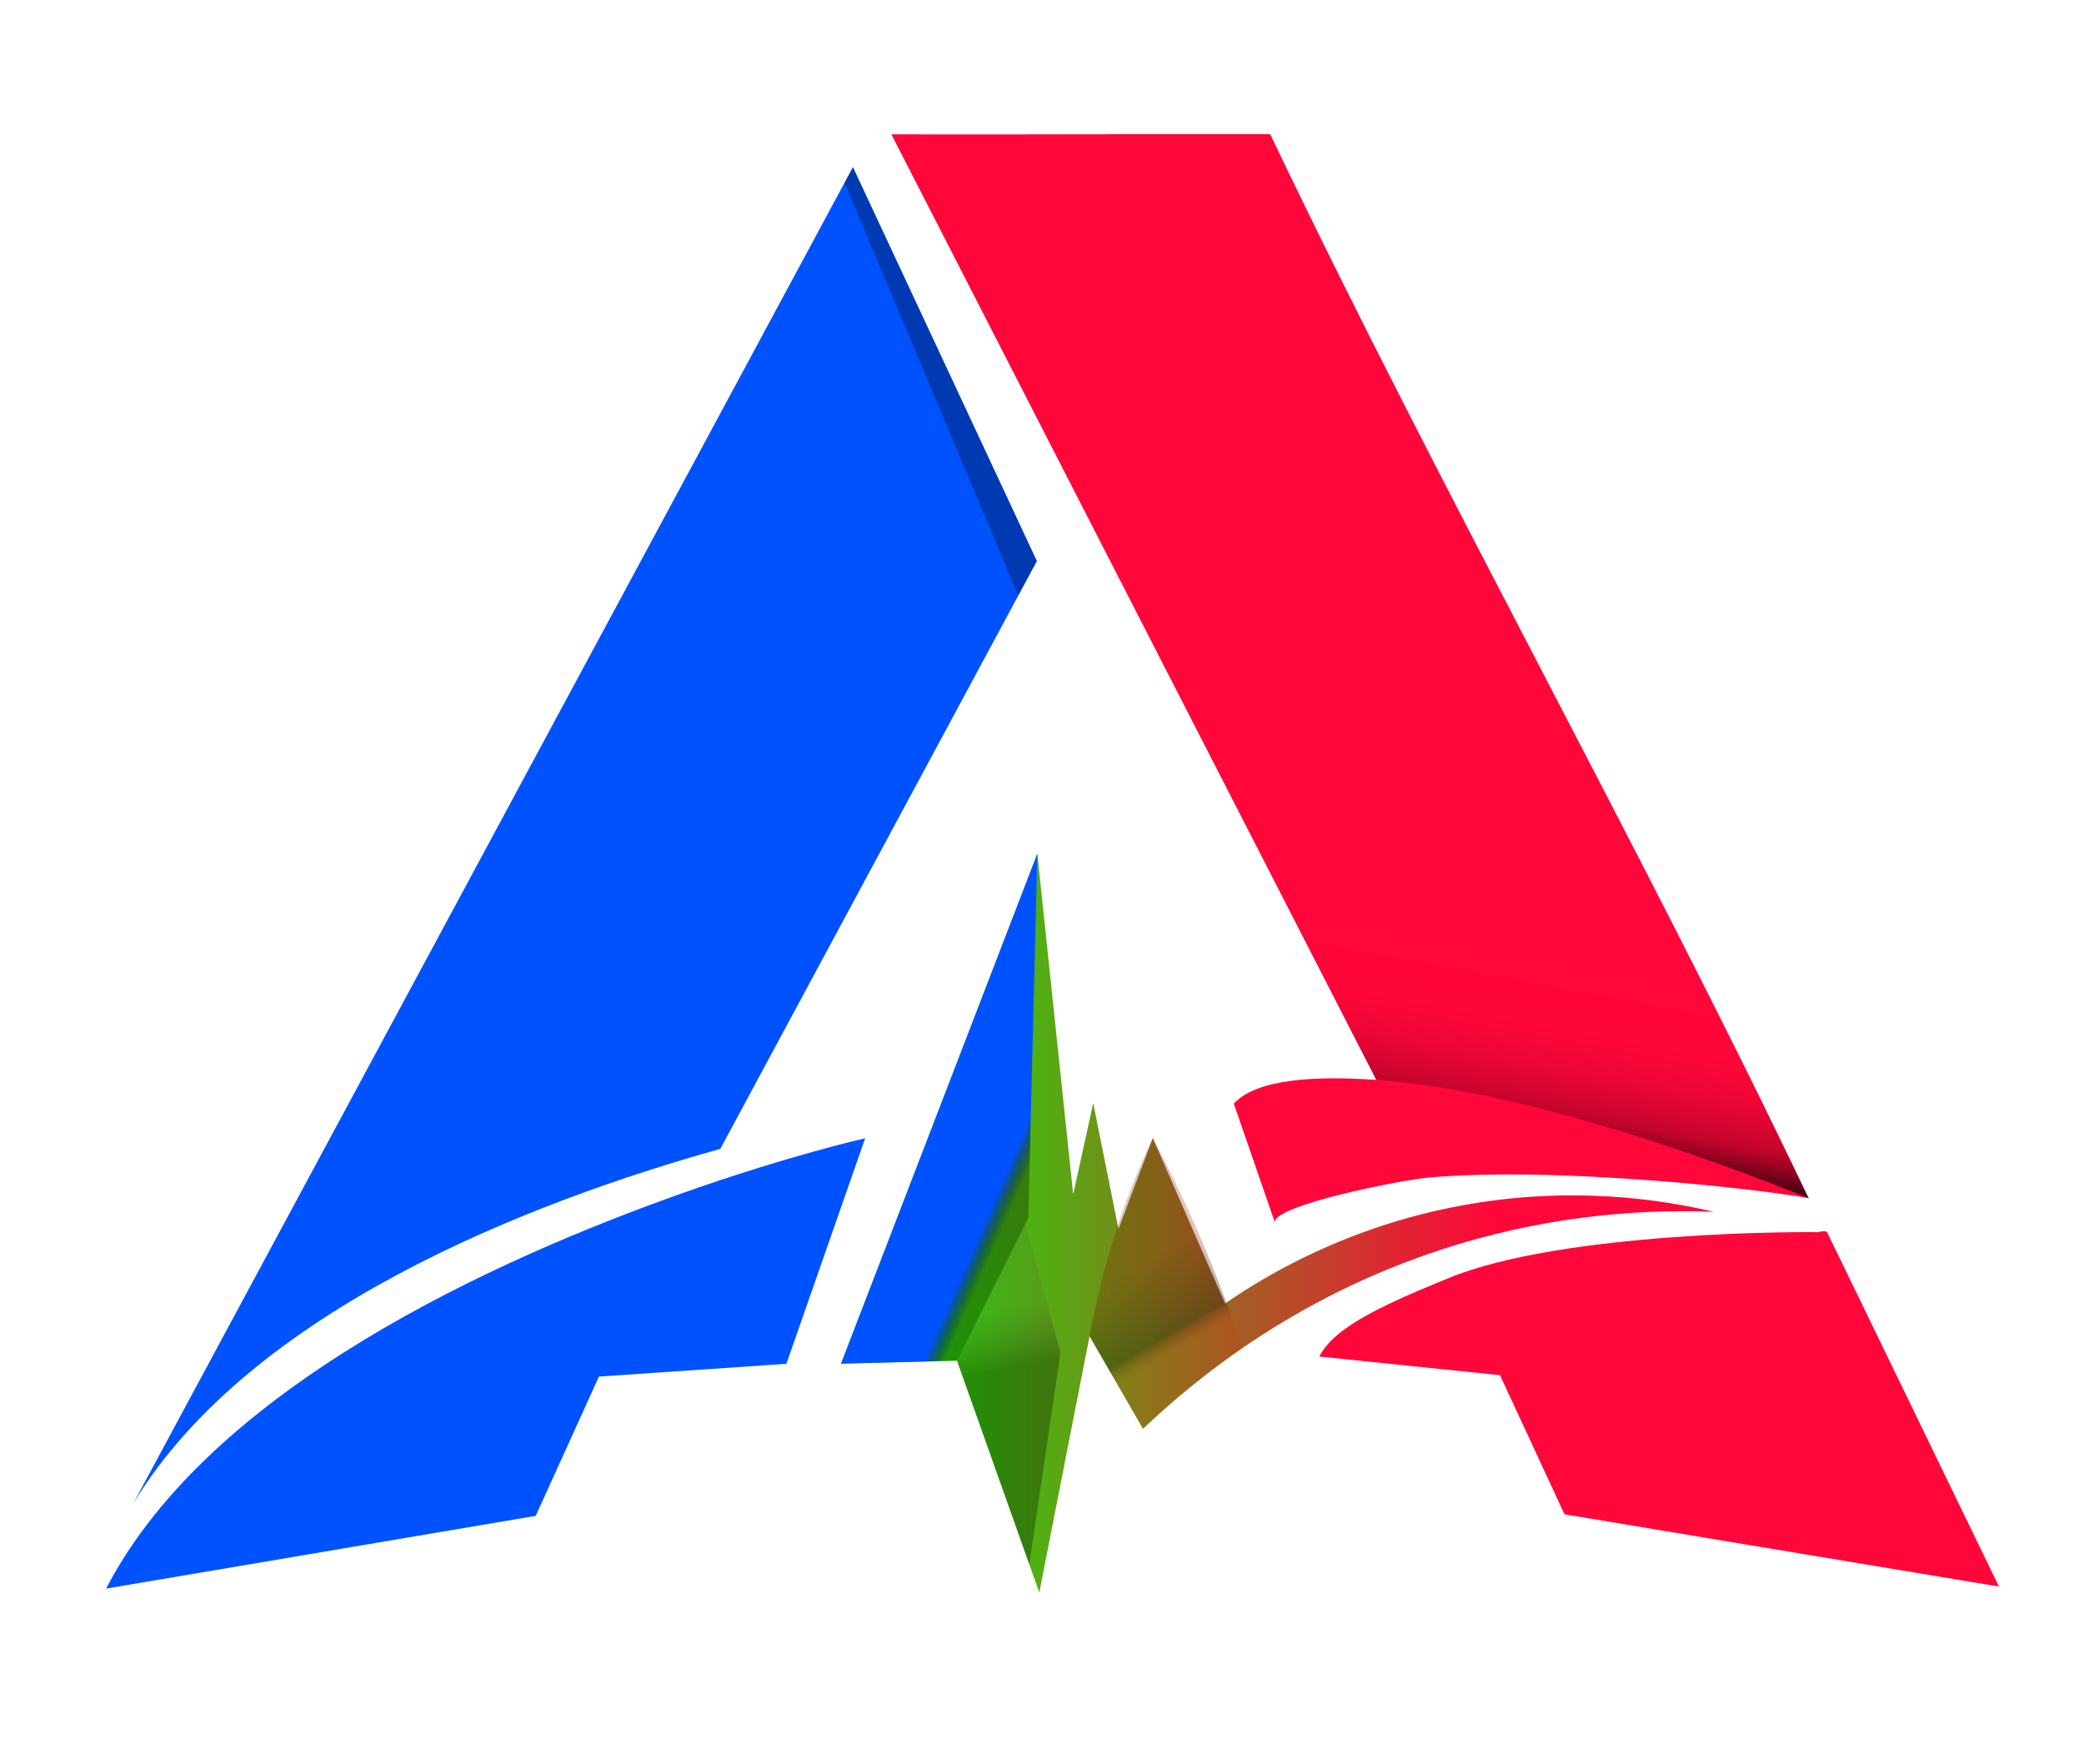
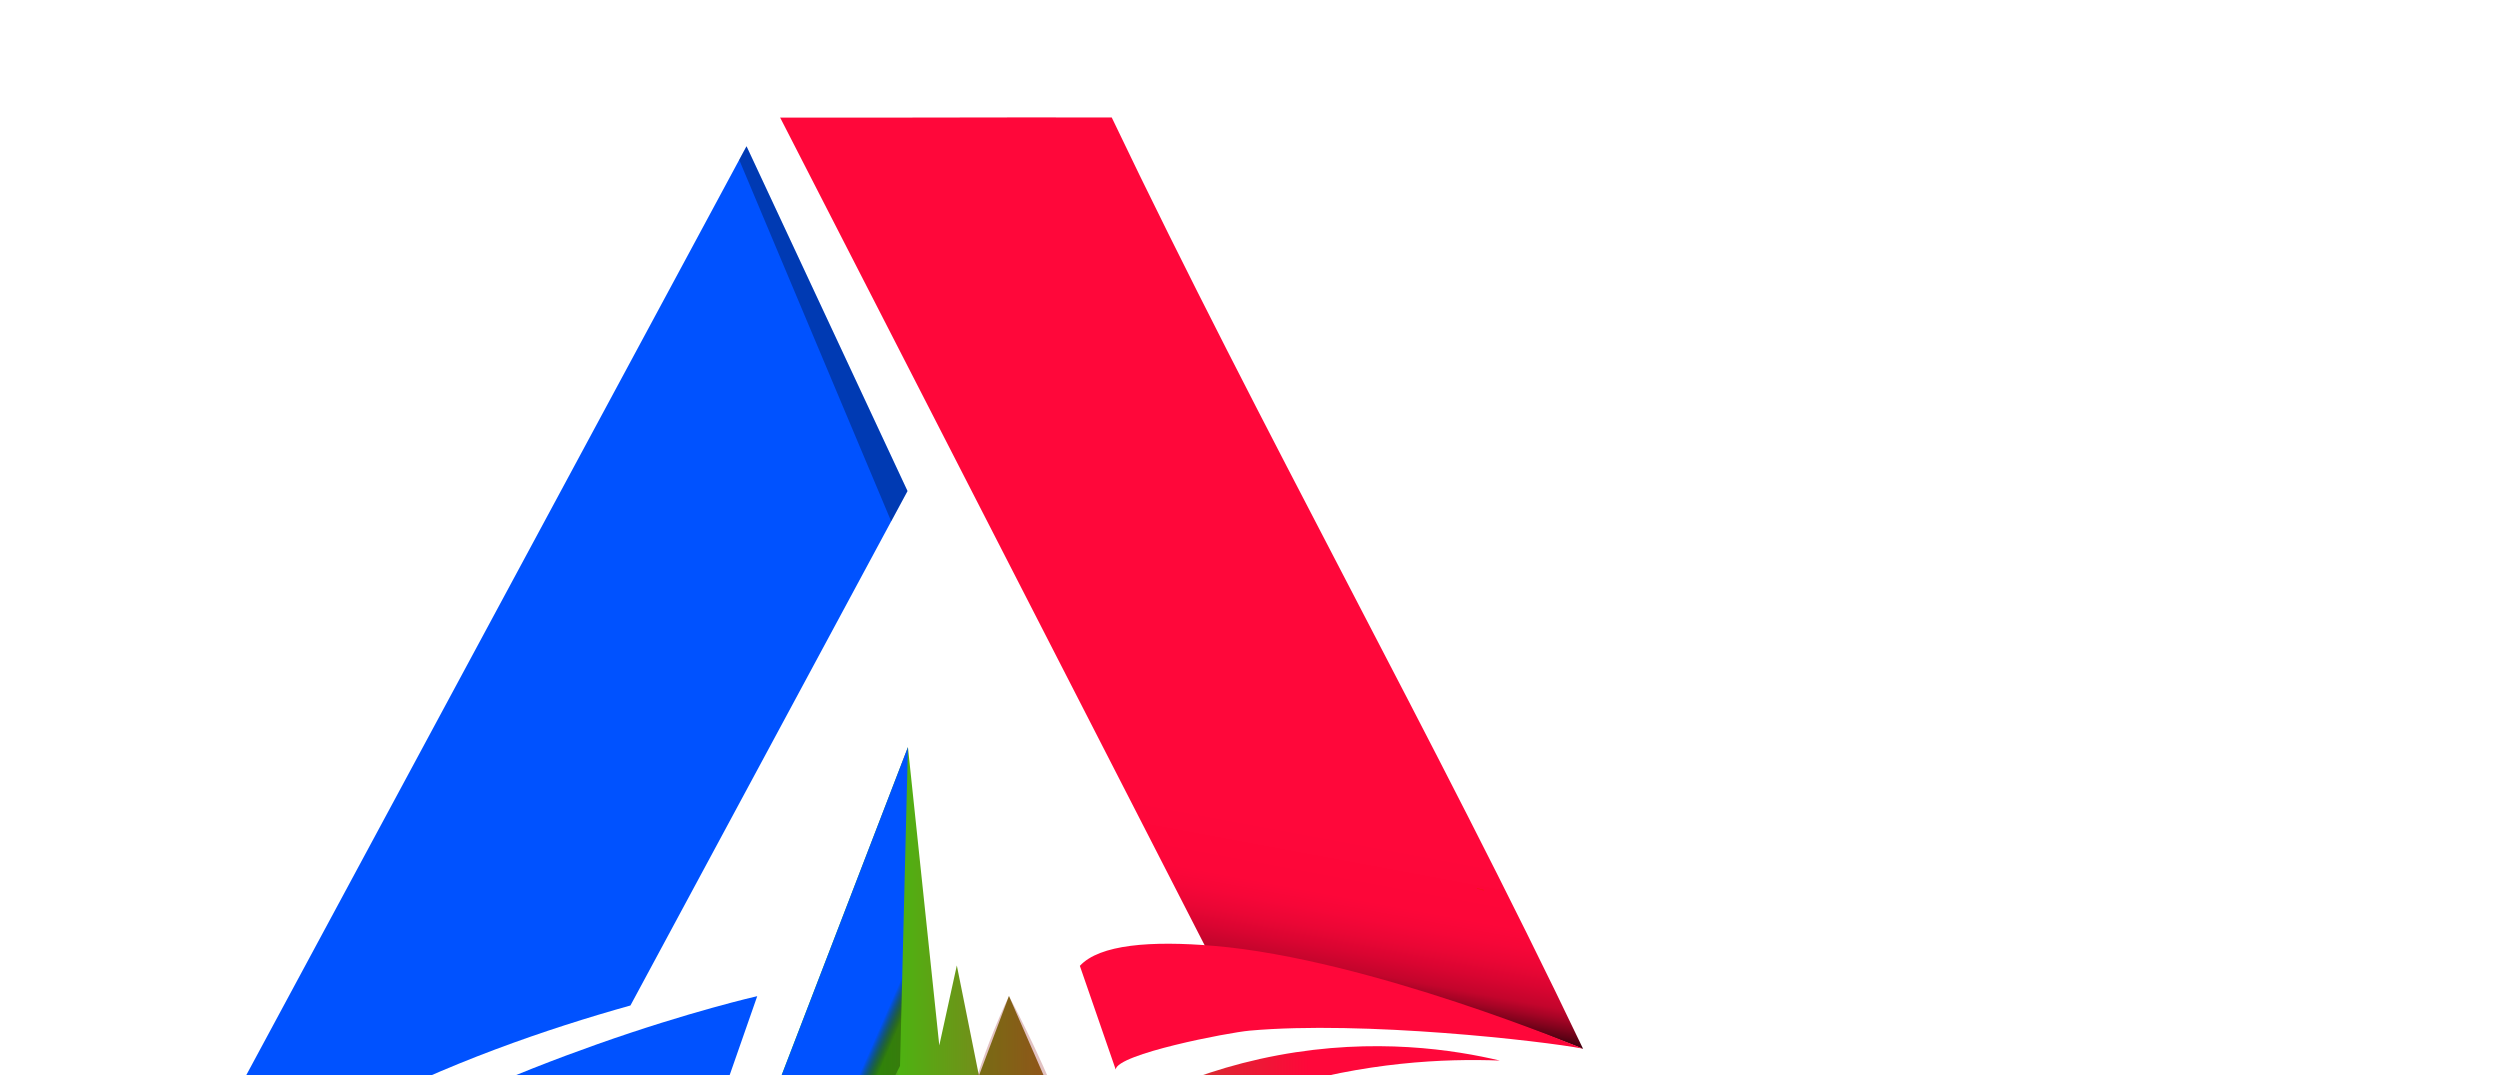
- <svg xmlns="http://www.w3.org/2000/svg" id="Calque_1" data-name="Calque 1" viewBox="0 0 3051.21 2581.88">
+ <svg xmlns="http://www.w3.org/2000/svg" id="Calque_1" data-name="Calque 1" viewBox="0 0 4182.05 1796.62">
  <defs>
    <style>
      .cls-1 {
        fill: url(#Dégradé_sans_nom_500);
      }

      .cls-2 {
        opacity: .3;
      }

      .cls-3 {
        fill: url(#Dégradé_sans_nom_268);
      }

      .cls-4 {
        fill: url(#Dégradé_sans_nom_16);
      }

      .cls-5 {
        fill: #ff073a;
      }

      .cls-6 {
        fill: url(#Dégradé_sans_nom_265);
      }

      .cls-7 {
        fill: #0052ff;
      }

      .cls-8 {
        fill: none;
        stroke: #ef1414;
        stroke-miterlimit: 10;
      }

      .cls-9 {
        fill: url(#Dégradé_sans_nom_176);
      }
    </style>
    <linearGradient id="Dégradé_sans_nom_265" data-name="Dégradé sans nom 265" x1="2103.26" y1="295.74" x2="1831.68" y2="1754.09" gradientUnits="userSpaceOnUse">
      <stop offset=".7" stop-color="#ff073a" />
      <stop offset=".78" stop-color="#fd0639" />
      <stop offset=".8" stop-color="#f60638" />
      <stop offset=".82" stop-color="#ea0635" />
      <stop offset=".84" stop-color="#d90531" />
      <stop offset=".86" stop-color="#c3052c" />
      <stop offset=".87" stop-color="#a80426" />
      <stop offset=".88" stop-color="#87031e" />
      <stop offset=".89" stop-color="#620216" />
      <stop offset=".9" stop-color="#37010c" />
      <stop offset=".91" stop-color="#090002" />
      <stop offset=".91" stop-color="#000" />
    </linearGradient>
    <linearGradient id="Dégradé_sans_nom_16" data-name="Dégradé sans nom 16" x1="1231.35" y1="1790.68" x2="2509" y2="1790.68" gradientUnits="userSpaceOnUse">
      <stop offset="0" stop-color="lime" />
      <stop offset=".14" stop-color="#33cc0b" />
      <stop offset=".44" stop-color="#9f6324" />
      <stop offset=".65" stop-color="#e42033" />
      <stop offset=".75" stop-color="#ff073a" />
    </linearGradient>
    <linearGradient id="Dégradé_sans_nom_176" data-name="Dégradé sans nom 176" x1="1254.41" y1="1570.4" x2="1517.8" y2="1685.52" gradientUnits="userSpaceOnUse">
      <stop offset=".9" stop-color="#0052ff" />
      <stop offset="1" stop-color="#000" stop-opacity=".3" />
    </linearGradient>
    <linearGradient id="Dégradé_sans_nom_268" data-name="Dégradé sans nom 268" x1="1491.21" y1="2063.84" x2="1462.57" y2="1907.83" gradientUnits="userSpaceOnUse">
      <stop offset=".39" stop-color="#000" stop-opacity=".3" />
      <stop offset=".95" stop-color="#6c1d63" stop-opacity=".1" />
    </linearGradient>
    <linearGradient id="Dégradé_sans_nom_500" data-name="Dégradé sans nom 500" x1="1771.04" y1="2035.54" x2="1590.28" y2="1722.46" gradientUnits="userSpaceOnUse">
      <stop offset=".21" stop-color="red" stop-opacity=".1" />
      <stop offset=".28" stop-color="#000" stop-opacity=".3" />
      <stop offset=".58" stop-color="#870000" stop-opacity=".24" />
    </linearGradient>
  </defs>
  <path class="cls-7" d="M1518.07,821.43h0s-463.47,860.57-463.47,860.57c-276.3,77.23-686.76,234.9-859.25,518.7L1248.78,244.69l269.29,576.73Z" />
  <path class="cls-6" d="M1859.73,196.52c247.69,518.81,540.85,1039.27,788.54,1558.07,0,0-370.95-150.53-630.99-169.17L1305.02,196.67c200.06.5,354.66-.65,554.71-.14Z" />
  <path class="cls-7" d="M1266.72,1666.4l-115.36,330.25-274.44,18.68-92.54,203.92h0s-629.01,106.5-629.01,106.5c152.81-294.86,572.96-483.01,843.38-578.83,155.11-54.96,267.98-80.52,267.98-80.52Z" />
  <path class="cls-5" d="M2647.95,1754.24c-66.31-12.83-367.67-47.19-557.6-30.16-35.87,3.22-221.6,38.99-224.01,64.97l-59.94-173.32c33.05-35.86,118.86-42.37,224.24-33.48,259.78,21.91,617.3,171.99,617.3,171.99Z" />
  <path class="cls-5" d="M2659.02,1805.01c.06.08,15.7-6.61,17.36,1.65h0l250.32,516.11-636.11-105.79-94.45-203.68-264.5-27.28c22.21-45.13,103.32-79.57,189.28-114.89,166.97-68.6,521.7-68.3,550.49-66.95" />
  <line class="cls-8" x1="2470.56" y1="1485.96" x2="2482.14" y2="1489.27" />
  <path class="cls-4" d="M1231.35,1996.46l287.45-746.63,52.46,498.98,29.34-133.81,36.99,184.37,50.22-133.21,105.8,242.18c63.27-43.58,180.65-112.45,343.85-143,162.79-30.47,296.83-8.88,371.54,8.79-92.5-3.6-225.51,2.3-376.5,48.24-227.77,69.31-380.41,194.44-458.98,269.47-26.1-45.19-52.19-90.38-78.29-135.57l-73.56,375.26-120.51-339.47-169.8,4.39Z" />
  <polyline class="cls-2" points="1248.78 244.69 1236.56 267.38 1490.79 872.08 1518.07 821.44 1518.07 821.43" />
  <polygon class="cls-9" points="1231.35 1996.46 1401.16 1992.07 1505.55 1783.11 1518.81 1249.83 1231.35 1996.46" />
  <polyline class="cls-3" points="1401.16 1992.07 1506.97 2290.12 1552.67 1979.83 1501.08 1792.07" />
  <path class="cls-1" d="M1687.81,1666.15c-21.14,45.1-42.47,98.01-60.75,158.29-14.33,47.24-24.52,91.57-31.82,131.84,26.1,45.19,52.19,90.38,78.29,135.57,20.62-19.28,43.13-39.11,67.6-59.11,26.74-21.86,52.84-41.48,77.83-59.05-6.99-21.1-14.46-42.48-22.45-64.11-32.9-89.1-70.03-170.21-108.69-243.42Z" />
</svg>
